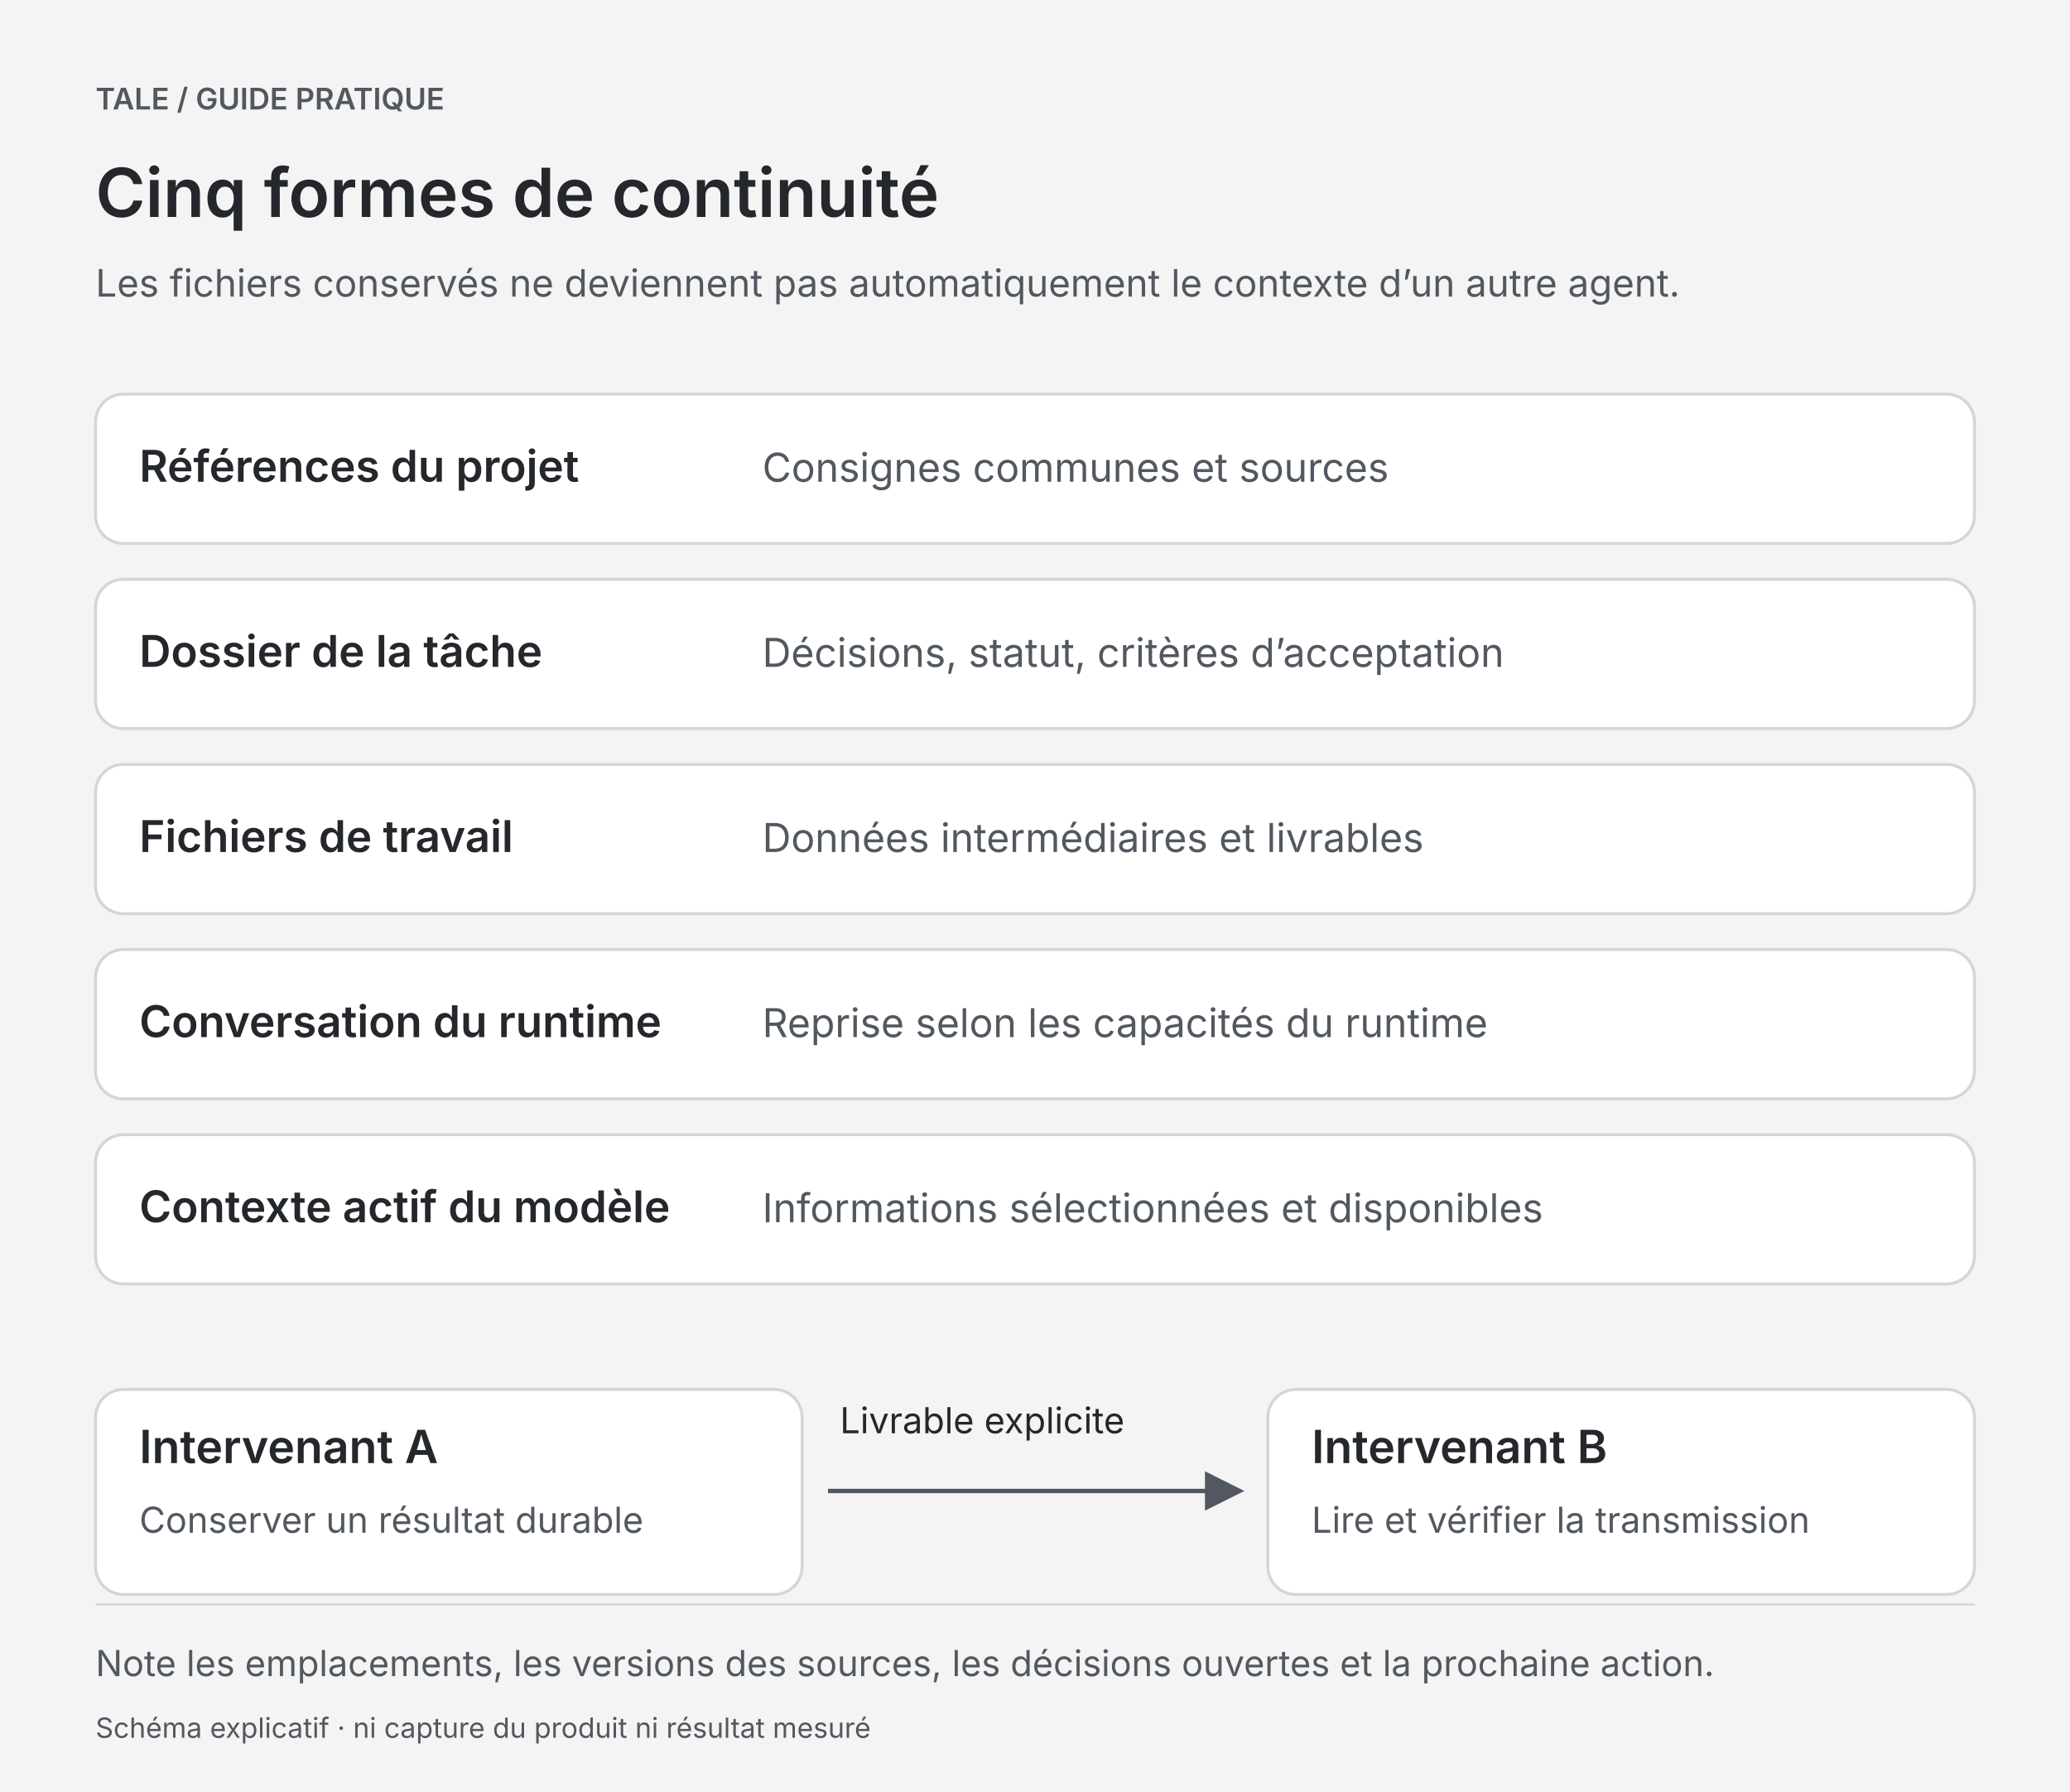
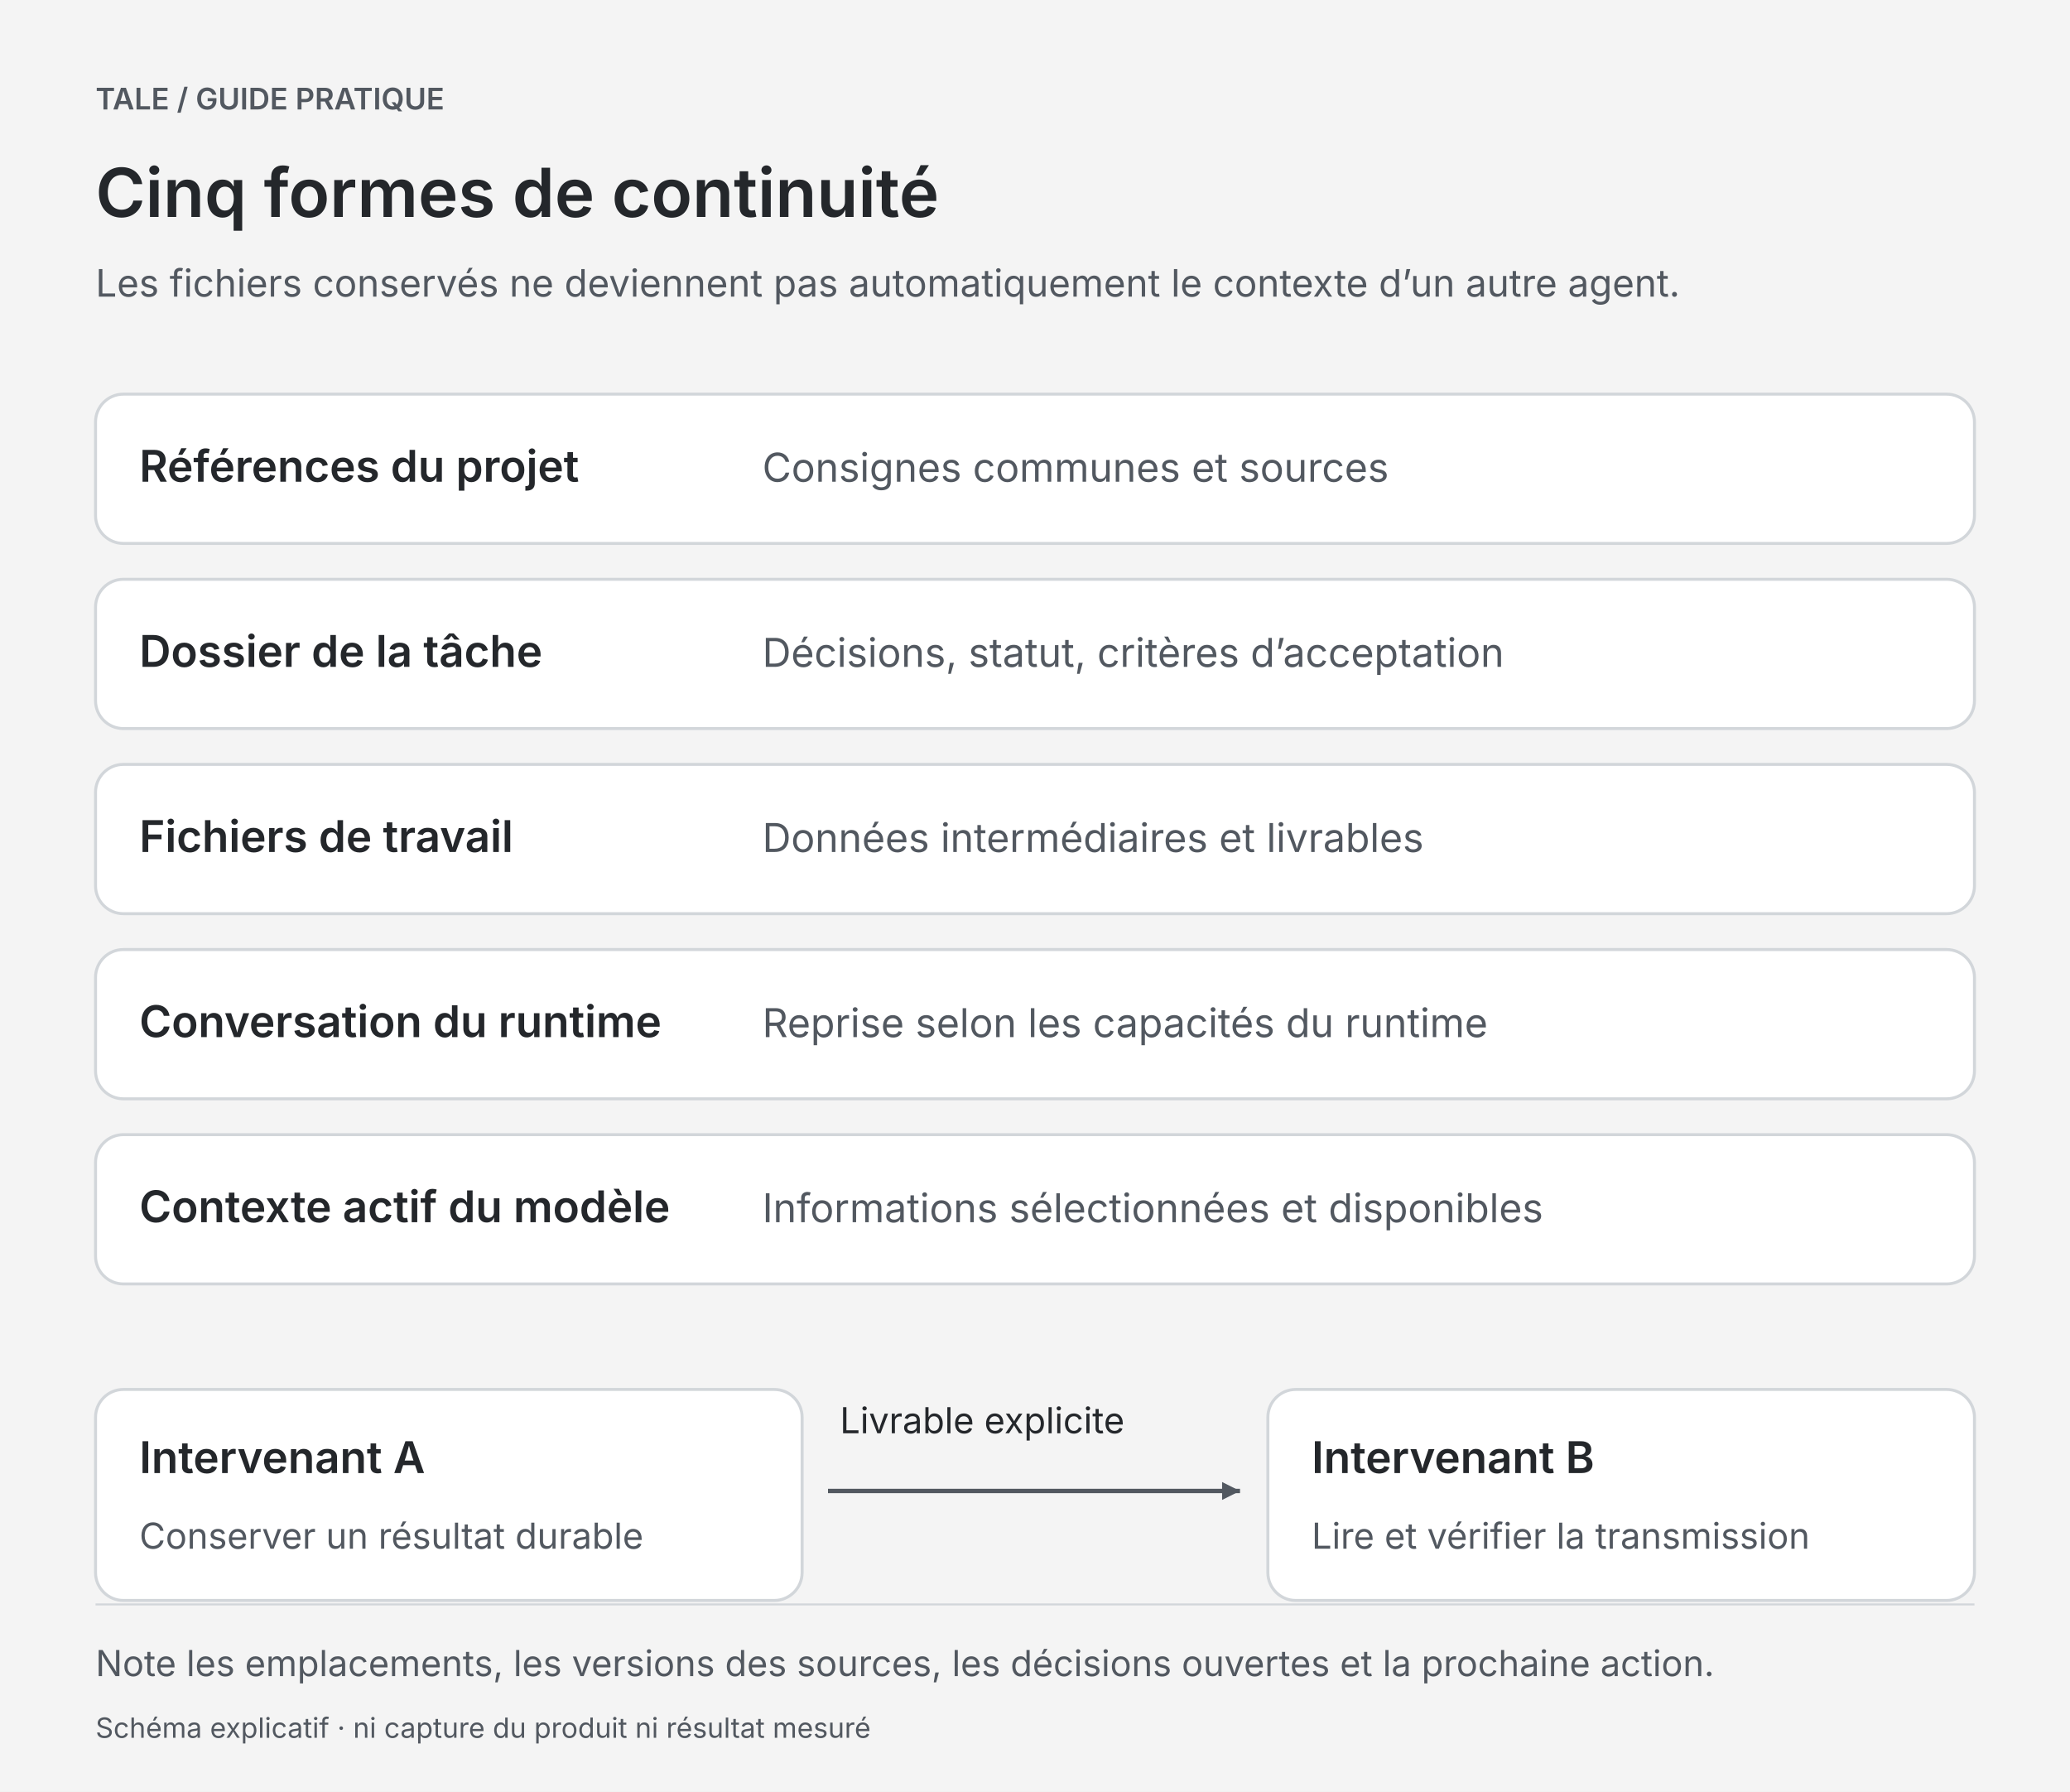
<svg xmlns="http://www.w3.org/2000/svg" lang="fr" viewBox="0 0 1040 900" role="img" aria-labelledby="title desc">
  <defs>
-     <marker id="arrow" markerWidth="9" markerHeight="9" refX="8" refY="4.5" orient="auto">
+     <marker id="arrow" markerWidth="9" markerHeight="9" refX="9" refY="4.5" orient="auto" markerUnits="userSpaceOnUse">
      <path d="M0 0 L9 4.5 L0 9" fill="#525860" />
    </marker>
  </defs>
  <rect width="1040" height="900" fill="#f4f4f4" />
  <text x="48" y="55" font-family="Inter,Arial,sans-serif" font-size="15" fill="#525860" font-weight="600">TALE  /  GUIDE PRATIQUE</text>
  <text x="48" y="109" font-family="Inter,Arial,sans-serif" font-size="34" fill="#24272b" font-weight="600">Cinq formes de continuité</text>
  <text x="48" y="149" font-family="Inter,Arial,sans-serif" font-size="19" fill="#525860" font-weight="400">Les fichiers conservés ne deviennent pas automatiquement le contexte d’un autre agent.</text>
  <rect x="48" y="198" width="944" height="75" rx="14" fill="white" stroke="#d2d6da" stroke-width="1.5" />
  <text x="70" y="242" font-family="Inter,Arial,sans-serif" font-size="22" fill="#24272b" font-weight="600">Références du projet</text>
  <text x="383" y="242" font-family="Inter,Arial,sans-serif" font-size="20" fill="#525860" font-weight="400">Consignes communes et sources</text>
  <rect x="48" y="291" width="944" height="75" rx="14" fill="white" stroke="#d2d6da" stroke-width="1.5" />
  <text x="70" y="335" font-family="Inter,Arial,sans-serif" font-size="22" fill="#24272b" font-weight="600">Dossier de la tâche</text>
  <text x="383" y="335" font-family="Inter,Arial,sans-serif" font-size="20" fill="#525860" font-weight="400">Décisions, statut, critères d’acceptation</text>
  <rect x="48" y="384" width="944" height="75" rx="14" fill="white" stroke="#d2d6da" stroke-width="1.5" />
  <text x="70" y="428" font-family="Inter,Arial,sans-serif" font-size="22" fill="#24272b" font-weight="600">Fichiers de travail</text>
  <text x="383" y="428" font-family="Inter,Arial,sans-serif" font-size="20" fill="#525860" font-weight="400">Données intermédiaires et livrables</text>
  <rect x="48" y="477" width="944" height="75" rx="14" fill="white" stroke="#d2d6da" stroke-width="1.5" />
  <text x="70" y="521" font-family="Inter,Arial,sans-serif" font-size="22" fill="#24272b" font-weight="600">Conversation du runtime</text>
  <text x="383" y="521" font-family="Inter,Arial,sans-serif" font-size="20" fill="#525860" font-weight="400">Reprise selon les capacités du runtime</text>
  <rect x="48" y="570" width="944" height="75" rx="14" fill="white" stroke="#d2d6da" stroke-width="1.5" />
  <text x="70" y="614" font-family="Inter,Arial,sans-serif" font-size="22" fill="#24272b" font-weight="600">Contexte actif du modèle</text>
  <text x="383" y="614" font-family="Inter,Arial,sans-serif" font-size="20" fill="#525860" font-weight="400">Informations sélectionnées et disponibles</text>
-   <rect x="48" y="698" width="355" height="103" rx="14" fill="white" stroke="#d2d6da" stroke-width="1.5" />
-   <text x="70" y="735" font-family="Inter,Arial,sans-serif" font-size="23" fill="#24272b" font-weight="600">Intervenant A</text>
-   <text x="70" y="770" font-family="Inter,Arial,sans-serif" font-size="18" fill="#525860" font-weight="400">Conserver un résultat durable</text>
-   <rect x="637" y="698" width="355" height="103" rx="14" fill="white" stroke="#d2d6da" stroke-width="1.5" />
-   <text x="659" y="735" font-family="Inter,Arial,sans-serif" font-size="23" fill="#24272b" font-weight="600">Intervenant B</text>
-   <text x="659" y="770" font-family="Inter,Arial,sans-serif" font-size="18" fill="#525860" font-weight="400">Lire et vérifier la transmission</text>
+   <rect x="48" y="698" width="355" height="106" rx="14" fill="white" stroke="#d2d6da" stroke-width="1.5" />
+   <text x="70" y="740" font-family="Inter,Arial,sans-serif" font-size="22" fill="#24272b" font-weight="600">Intervenant A</text>
+   <text x="70" y="778" font-family="Inter,Arial,sans-serif" font-size="18" fill="#525860" font-weight="400">Conserver un résultat durable</text>
+   <rect x="637" y="698" width="355" height="106" rx="14" fill="white" stroke="#d2d6da" stroke-width="1.5" />
+   <text x="659" y="740" font-family="Inter,Arial,sans-serif" font-size="22" fill="#24272b" font-weight="600">Intervenant B</text>
+   <text x="659" y="778" font-family="Inter,Arial,sans-serif" font-size="18" fill="#525860" font-weight="400">Lire et vérifier la transmission</text>
  <path d="M416 749 L623 749" fill="none" stroke="#525860" stroke-width="2.2" marker-end="url(#arrow)" />
  <text x="422" y="720" font-family="Inter,Arial,sans-serif" font-size="18" fill="#24272b" font-weight="400">Livrable explicite</text>
  <path d="M48 806 H992" stroke="#d2d6da" />
  <text x="48" y="842" font-family="Inter,Arial,sans-serif" font-size="18" fill="#525860" font-weight="400">Note les emplacements, les versions des sources, les décisions ouvertes et la prochaine action.</text>
  <text x="48" y="873" font-family="Inter,Arial,sans-serif" font-size="14" fill="#525860" font-weight="400">Schéma explicatif · ni capture du produit ni résultat mesuré</text>
</svg>
